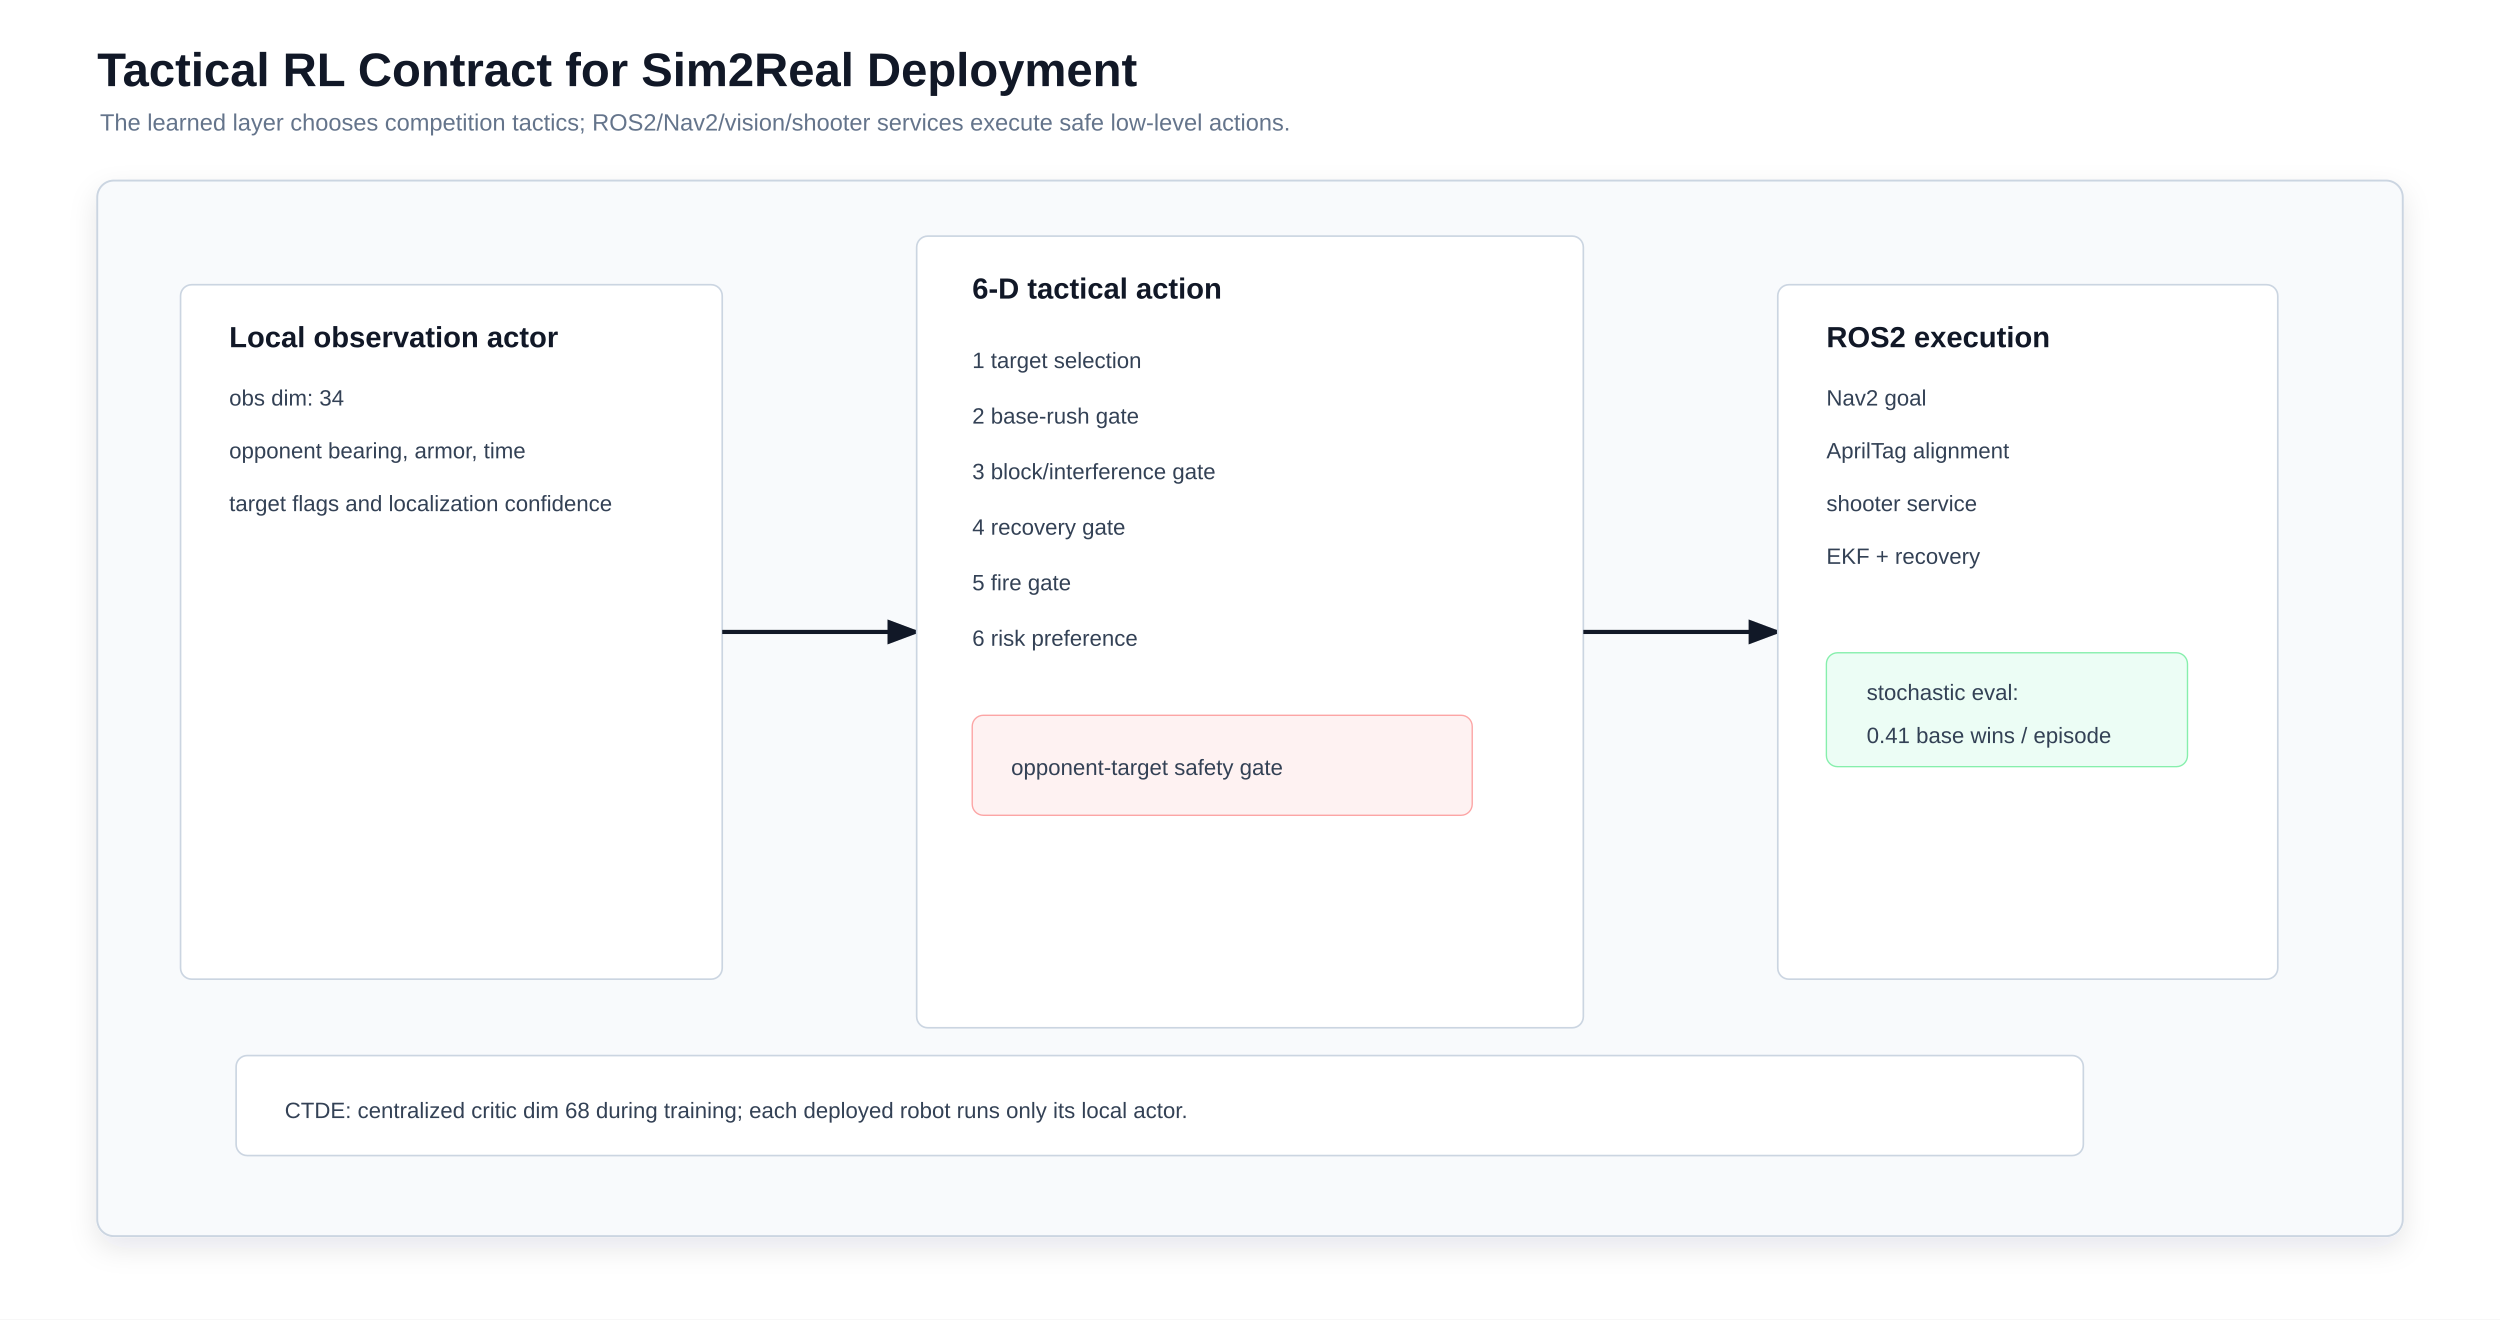
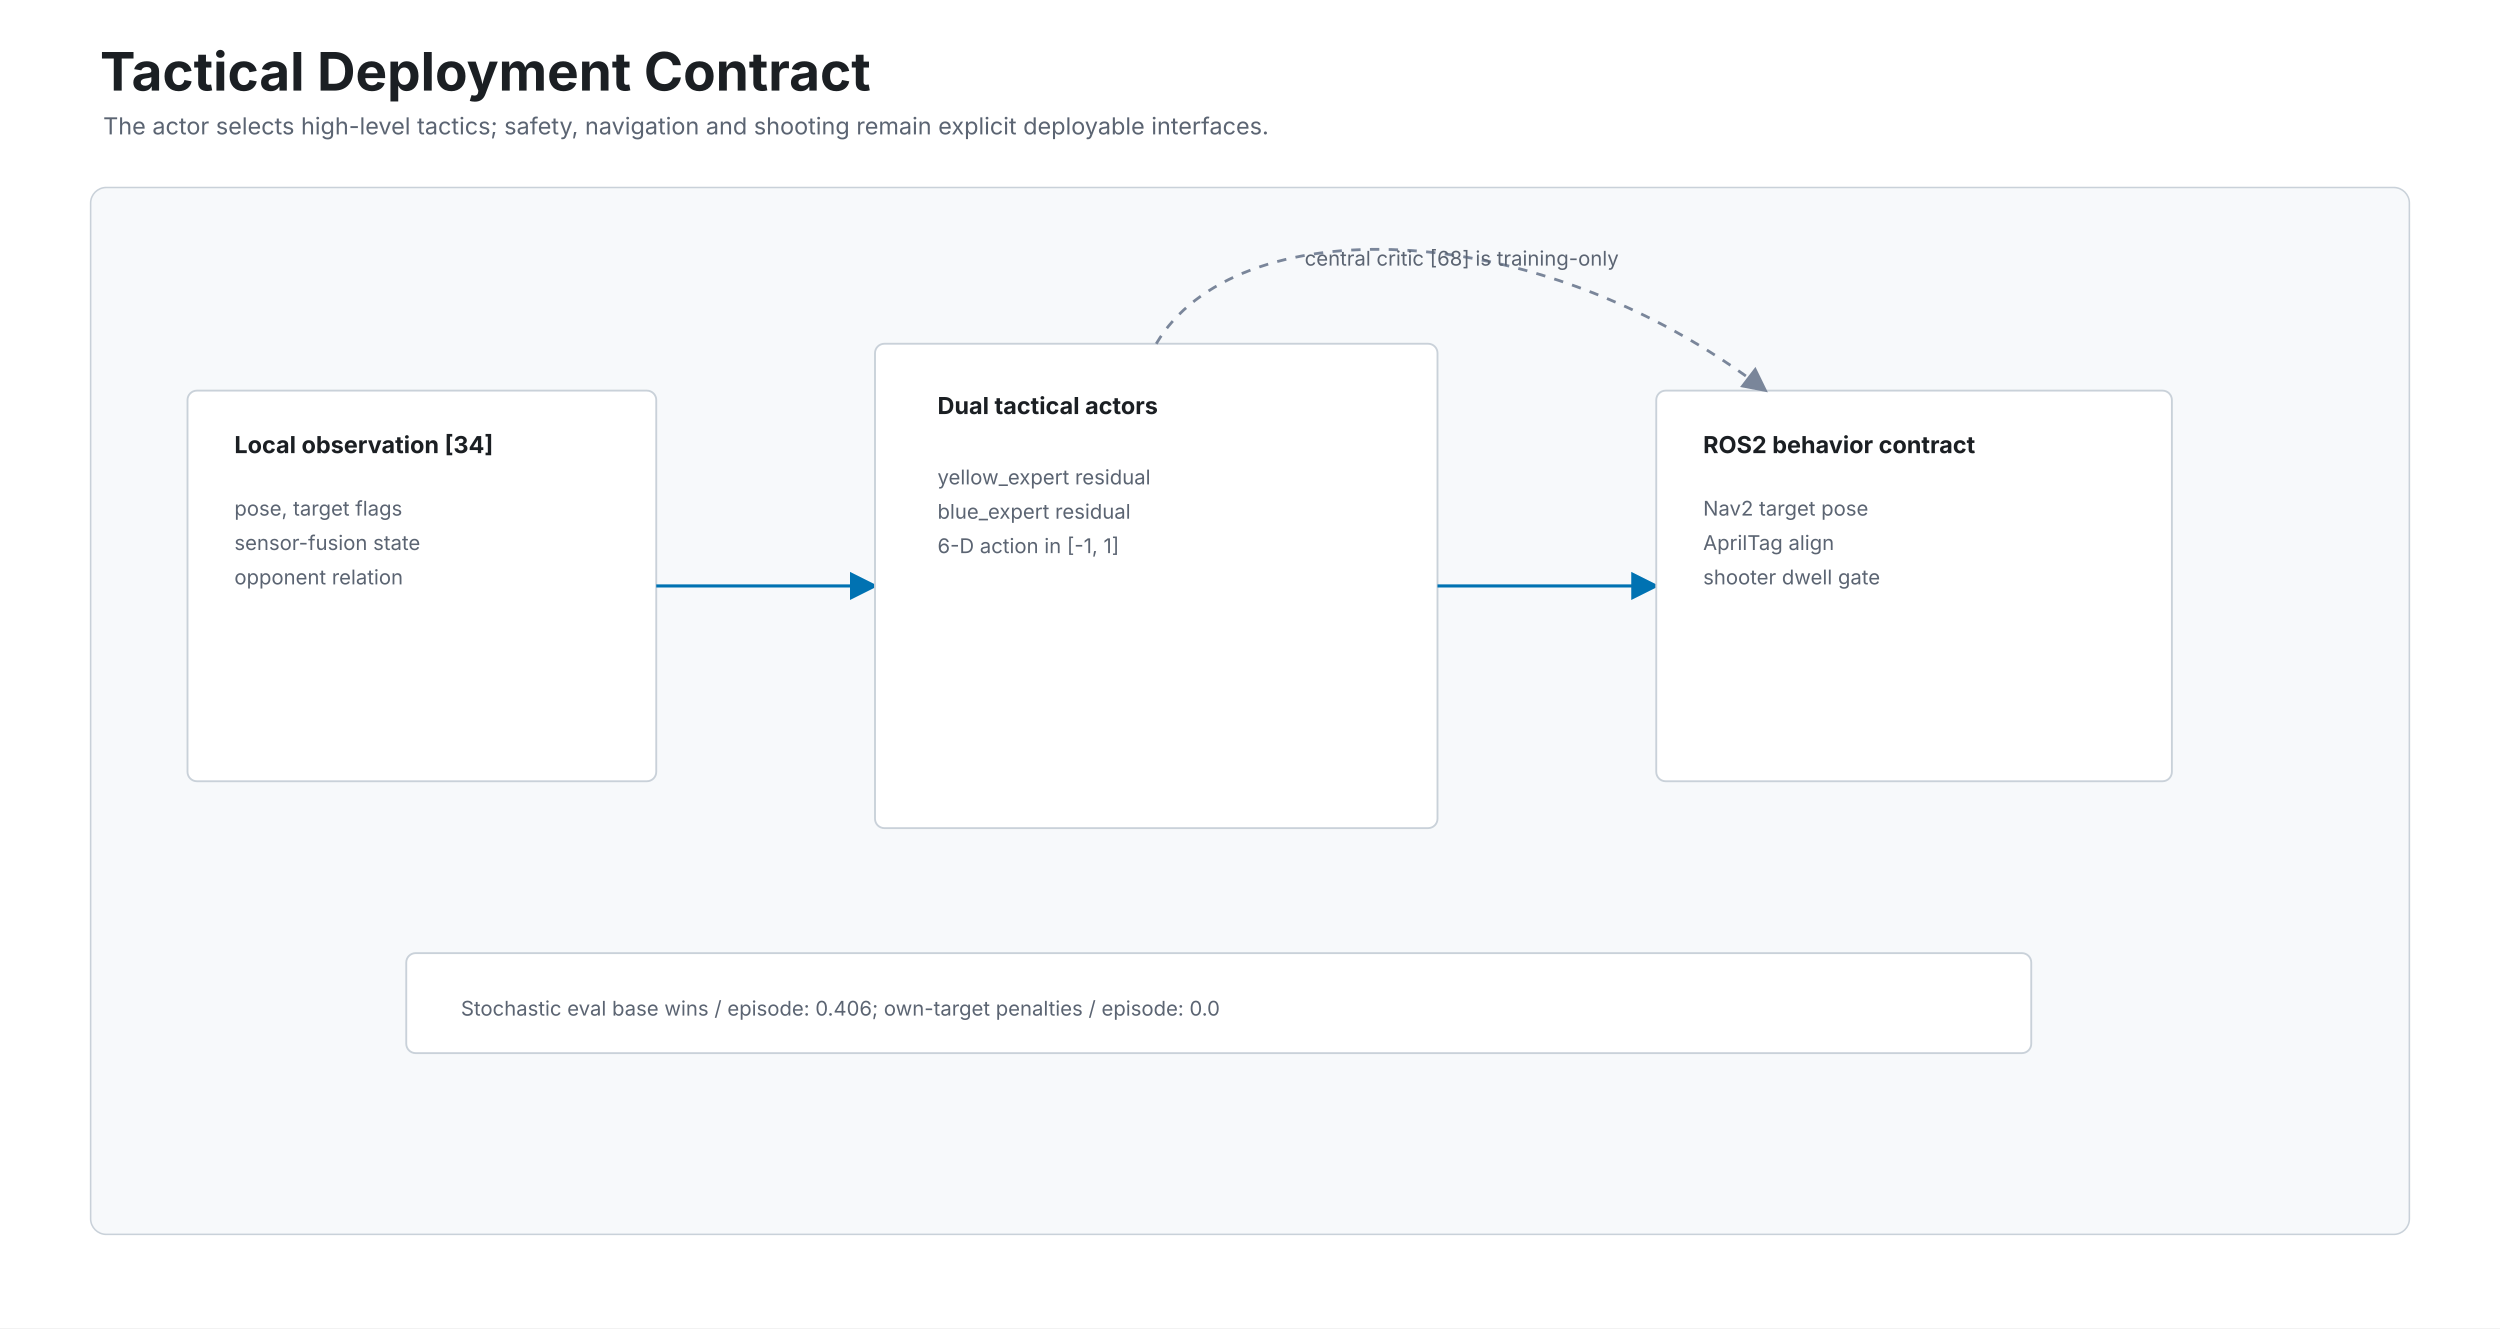
- <svg xmlns="http://www.w3.org/2000/svg" width="1800" height="950" viewBox="0 0 1800 950">
+ <svg xmlns="http://www.w3.org/2000/svg" width="1600" height="850" viewBox="0 0 1600 850">
  <defs>
-     <marker id="arrow" markerWidth="10" markerHeight="10" refX="7" refY="3" orient="auto" markerUnits="strokeWidth">
-       <path d="M0,0 L0,6 L8,3 z" fill="#111827" />
+     <marker id="arrowGray" markerWidth="9" markerHeight="9" refX="8" refY="4.5" orient="auto">
+       <path d="M0 0 L9 4.5 L0 9 Z" fill="#7A869A" />
    </marker>
-     <filter id="softShadow" x="-20%" y="-20%" width="140%" height="140%">
-       <feDropShadow dx="0" dy="8" stdDeviation="10" flood-color="#0F172A" flood-opacity="0.10" />
-     </filter>
+     <marker id="arrowBlue" markerWidth="9" markerHeight="9" refX="8" refY="4.5" orient="auto">
+       <path d="M0 0 L9 4.5 L0 9 Z" fill="#0072B2" />
+     </marker>
+     <marker id="arrowGreen" markerWidth="9" markerHeight="9" refX="8" refY="4.5" orient="auto">
+       <path d="M0 0 L9 4.5 L0 9 Z" fill="#009E73" />
+     </marker>
    <style>
-       .title{font:700 34px Arial,Inter,sans-serif;fill:#111827}
-       .subtitle{font:400 17px Arial,Inter,sans-serif;fill:#64748B}
-       .h{font:700 21px Arial,Inter,sans-serif;fill:#111827}
-       .txt{font:400 16px Arial,Inter,sans-serif;fill:#334155}
-       .small{font:400 13px Arial,Inter,sans-serif;fill:#475569}
-       .tiny{font:400 11px Arial,Inter,sans-serif;fill:#64748B}
-       .panel{fill:#F8FAFC;stroke:#CBD5E1;stroke-width:1.4;rx:12;filter:url(#softShadow)}
-       .card{fill:#FFFFFF;stroke:#CBD5E1;stroke-width:1.2;rx:8}
-       .grid{stroke:#E2E8F0;stroke-width:1}
-       .axis{stroke:#475569;stroke-width:1.4}
+       text{font-family:Inter,Arial,Helvetica,sans-serif}
+       .title{font-size:34px;font-weight:700;fill:#1B1F23}
+       .subtitle{font-size:15px;font-weight:400;fill:#5B6472}
+       .label{font-size:15px;font-weight:650;fill:#1B1F23}
+       .body{font-size:13px;font-weight:400;fill:#5B6472}
+       .small{font-size:11px;font-weight:400;fill:#5B6472}
+       .tiny{font-size:9px;font-weight:500;fill:#5B6472}
+       .panel{fill:#fff;stroke:#C9D1D9;stroke-width:1.2}
+       .soft{fill:#F7F9FB;stroke:#C9D1D9;stroke-width:1}
+       .grid{stroke:#E6EBF0;stroke-width:1}
+       .axis{stroke:#1B1F23;stroke-width:1.1}
+       .wire{fill:none;stroke:#7A869A;stroke-width:1.8;marker-end:url(#arrowGray)}
+       .wireBlue{fill:none;stroke:#0072B2;stroke-width:2;marker-end:url(#arrowBlue)}
+       .wireGreen{fill:none;stroke:#009E73;stroke-width:2;marker-end:url(#arrowGreen)}
      .dash{stroke-dasharray:6 6}
    </style>
  </defs>
-   <rect width="1800" height="950" fill="#FFFFFF" />
-   <text class="title" x="70" y="62">Tactical RL Contract for Sim2Real Deployment</text>
-   <text class="subtitle" x="72" y="94">The learned layer chooses competition tactics; ROS2/Nav2/vision/shooter services execute safe low-level actions.</text>
-   <rect class="panel" x="70" y="130" width="1660" height="760" />
-   <rect class="card" x="130" y="205" width="390" height="500" />
-   <text class="h" x="165" y="250">Local observation actor</text>
-   <text class="txt" x="165" y="292">obs dim: 34</text>
-   <text class="txt" x="165" y="330">opponent bearing, armor, time</text>
-   <text class="txt" x="165" y="368">target flags and localization confidence</text>
-   <path d="M520 455 L660 455" stroke="#111827" stroke-width="3" marker-end="url(#arrow)" />
-   <rect class="card" x="660" y="170" width="480" height="570" />
-   <text class="h" x="700" y="215">6-D tactical action</text>
-   <text class="txt" x="700" y="265">1 target selection</text>
-   <text class="txt" x="700" y="305">2 base-rush gate</text>
-   <text class="txt" x="700" y="345">3 block/interference gate</text>
-   <text class="txt" x="700" y="385">4 recovery gate</text>
-   <text class="txt" x="700" y="425">5 fire gate</text>
-   <text class="txt" x="700" y="465">6 risk preference</text>
-   <rect x="700" y="515" width="360" height="72" rx="8" fill="#FEF2F2" stroke="#FCA5A5" />
-   <text class="txt" x="728" y="558">opponent-target safety gate</text>
-   <path d="M1140 455 L1280 455" stroke="#111827" stroke-width="3" marker-end="url(#arrow)" />
-   <rect class="card" x="1280" y="205" width="360" height="500" />
-   <text class="h" x="1315" y="250">ROS2 execution</text>
-   <text class="txt" x="1315" y="292">Nav2 goal</text>
-   <text class="txt" x="1315" y="330">AprilTag alignment</text>
-   <text class="txt" x="1315" y="368">shooter service</text>
-   <text class="txt" x="1315" y="406">EKF + recovery</text>
-   <rect x="1315" y="470" width="260" height="82" rx="8" fill="#ECFDF5" stroke="#86EFAC" />
-   <text class="txt" x="1344" y="504">stochastic eval:</text>
-   <text class="txt" x="1344" y="535">0.41 base wins / episode</text>
-   <rect class="card" x="170" y="760" width="1330" height="72" />
-   <text class="txt" x="205" y="805">CTDE: centralized critic dim 68 during training; each deployed robot runs only its local actor.</text>
+   <rect width="1600" height="850" fill="#FFFFFF" />
+   <text class="title" x="64" y="58">Tactical Deployment Contract</text>
+   <text class="subtitle" x="66" y="86">The actor selects high-level tactics; safety, navigation and shooting remain explicit deployable interfaces.</text>
+   <rect class="soft" x="58.0" y="120.0" width="1484.0" height="670.0" rx="10.0" />
+   <rect class="panel" x="120.0" y="250.0" width="300.0" height="250.0" rx="6.0" />
+   <text class="label" x="150.0" y="290.0" text-anchor="start">Local observation [34]</text>
+   <text class="body" x="150.0" y="330.0" text-anchor="start">pose, target flags</text>
+   <text class="body" x="150.0" y="352.0" text-anchor="start">sensor-fusion state</text>
+   <text class="body" x="150.0" y="374.0" text-anchor="start">opponent relation</text>
+   <path class="wireBlue" d="M420.0 375.0 L560.0 375.0" />
+   <rect class="panel" x="560.0" y="220.0" width="360.0" height="310.0" rx="6.0" />
+   <text class="label" x="600.0" y="265.0" text-anchor="start">Dual tactical actors</text>
+   <text class="body" x="600.0" y="310.0" text-anchor="start">yellow_expert residual</text>
+   <text class="body" x="600.0" y="332.0" text-anchor="start">blue_expert residual</text>
+   <text class="body" x="600.0" y="354.0" text-anchor="start">6-D action in [-1, 1]</text>
+   <path class="wireBlue" d="M920.0 375.0 L1060.0 375.0" />
+   <rect class="panel" x="1060.0" y="250.0" width="330.0" height="250.0" rx="6.0" />
+   <text class="label" x="1090.0" y="290.0" text-anchor="start">ROS2 behavior contract</text>
+   <text class="body" x="1090.0" y="330.0" text-anchor="start">Nav2 target pose</text>
+   <text class="body" x="1090.0" y="352.0" text-anchor="start">AprilTag align</text>
+   <text class="body" x="1090.0" y="374.0" text-anchor="start">shooter dwell gate</text>
+   <path class="wire dash" d="M740 220 C790 135 980 135 1130 250" />
+   <text class="body" x="835.0" y="170.0" text-anchor="start">central critic [68] is training-only</text>
+   <rect class="panel" x="260.0" y="610.0" width="1040.0" height="64.0" rx="6.0" />
+   <text class="body" x="295.0" y="650.0" text-anchor="start">Stochastic eval base wins / episode: 0.406; own-target penalties / episode: 0.0</text>
</svg>
